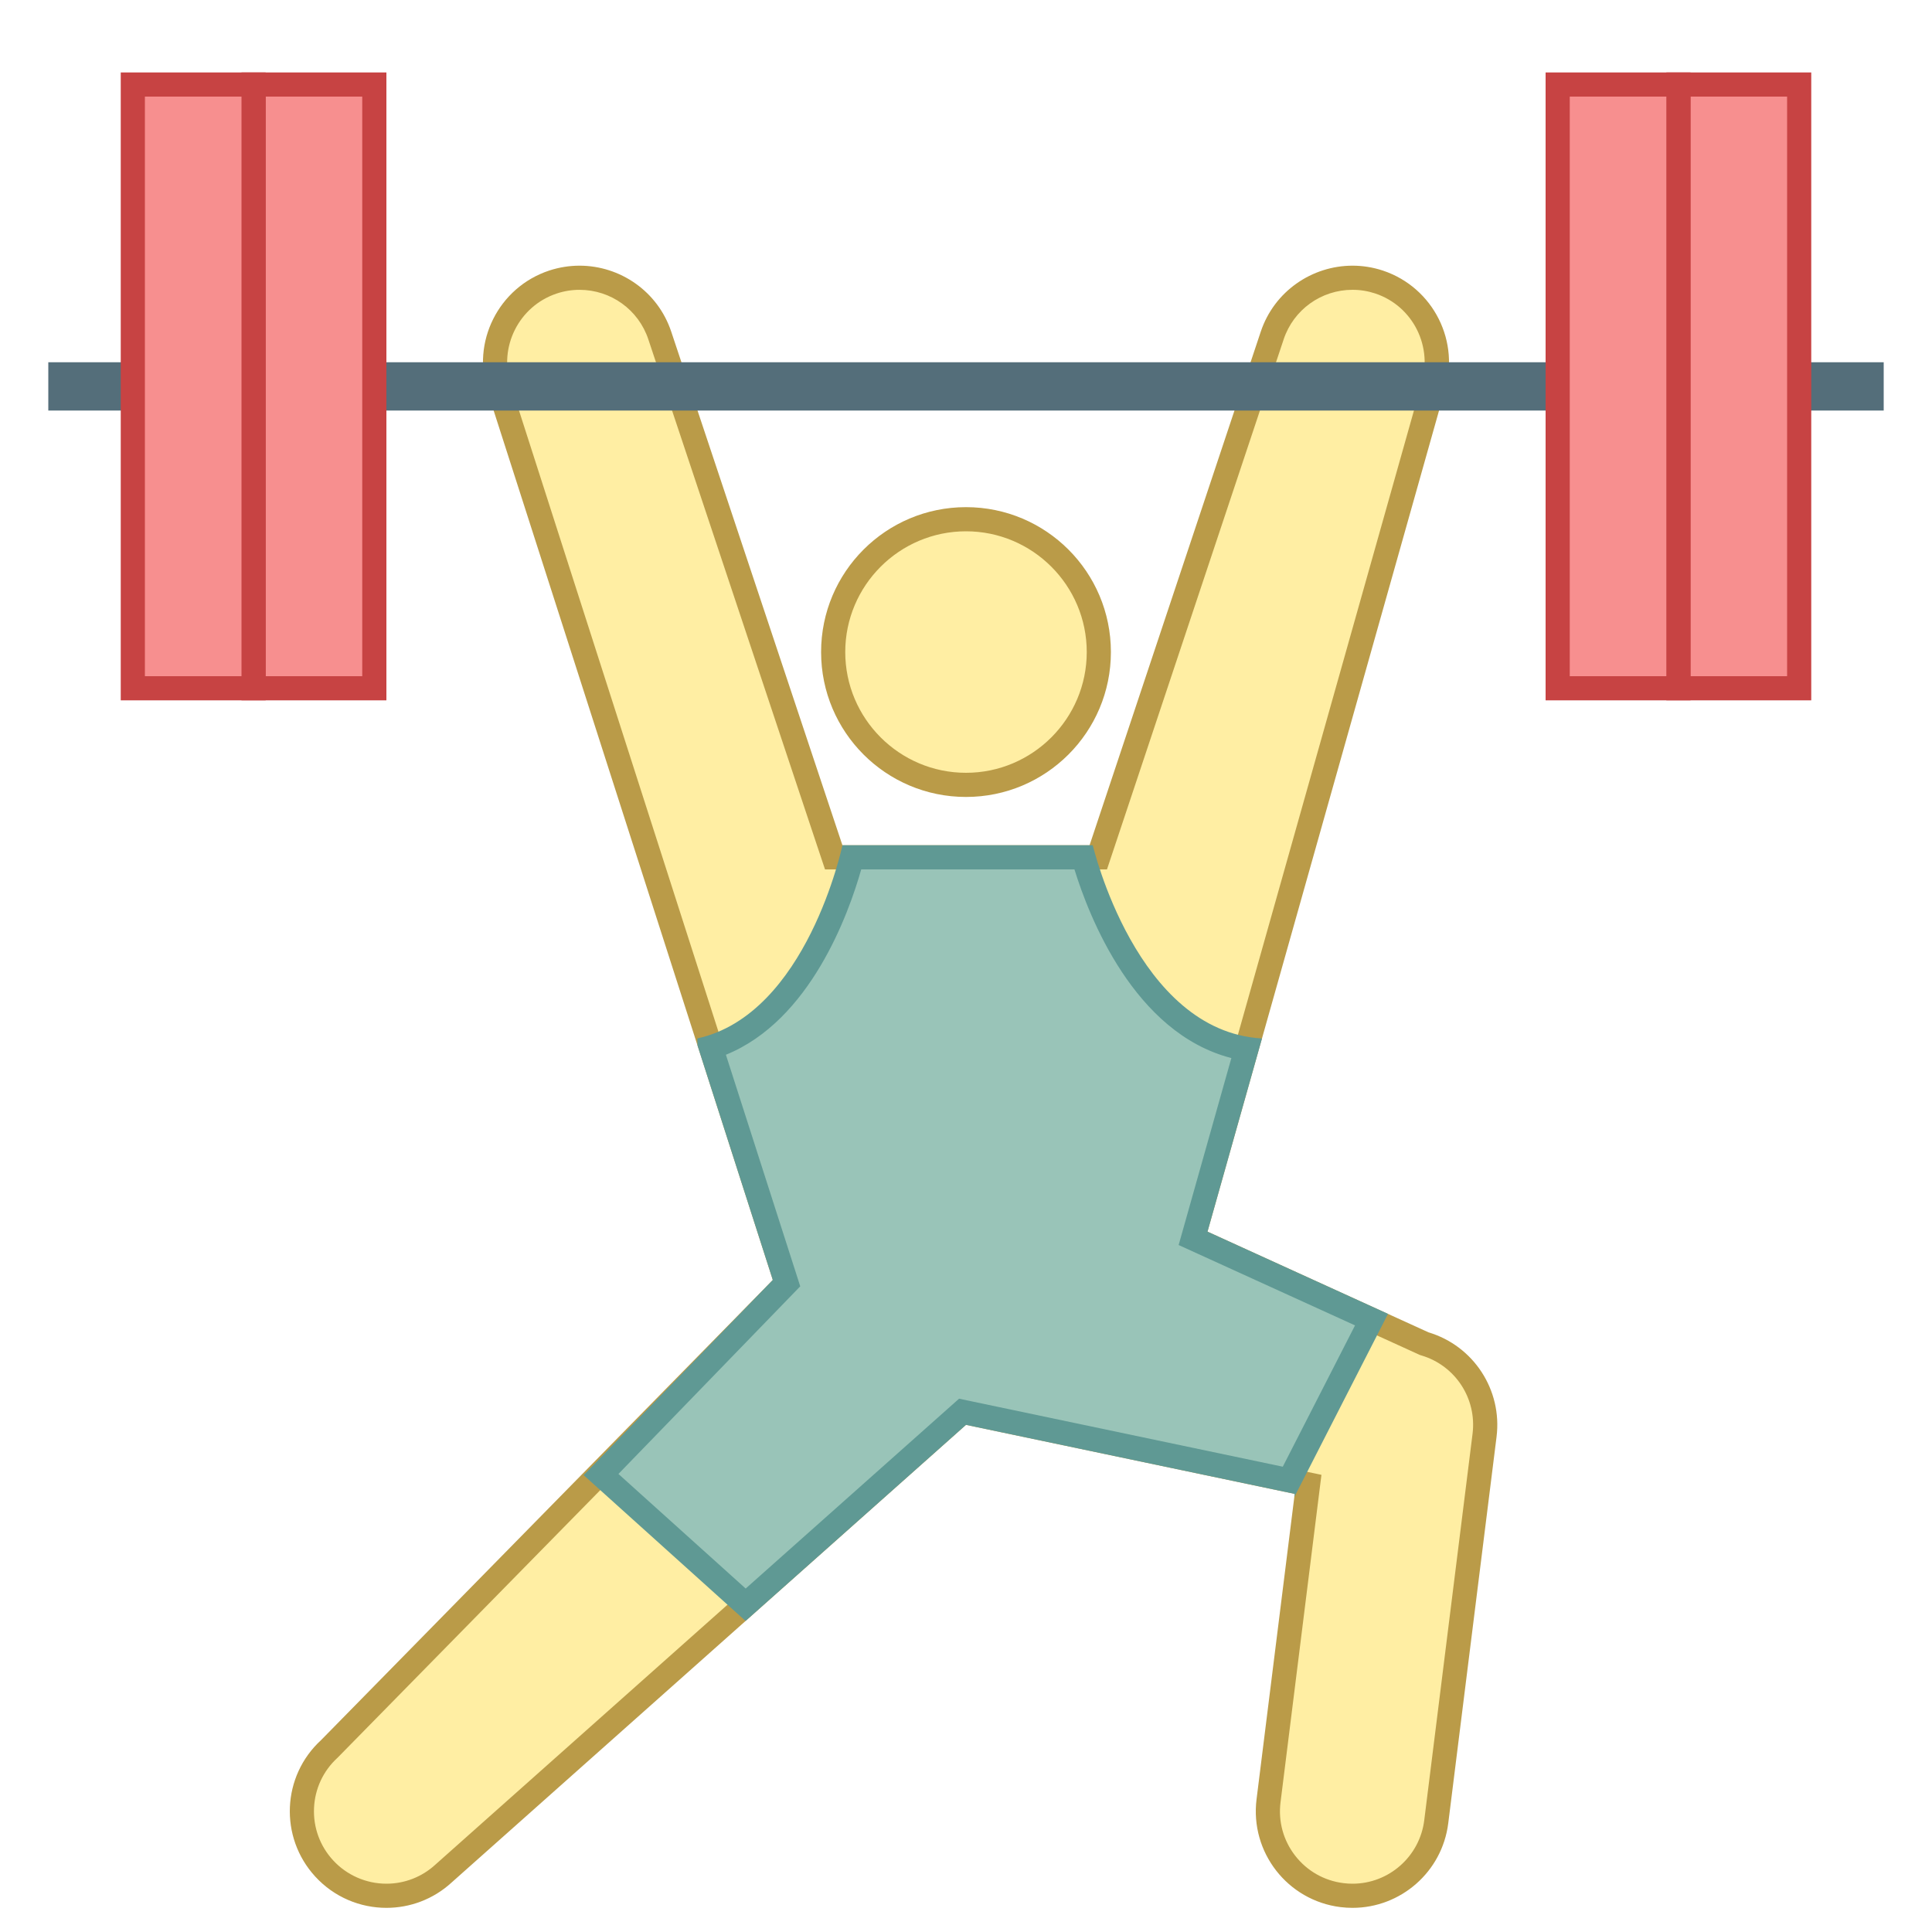
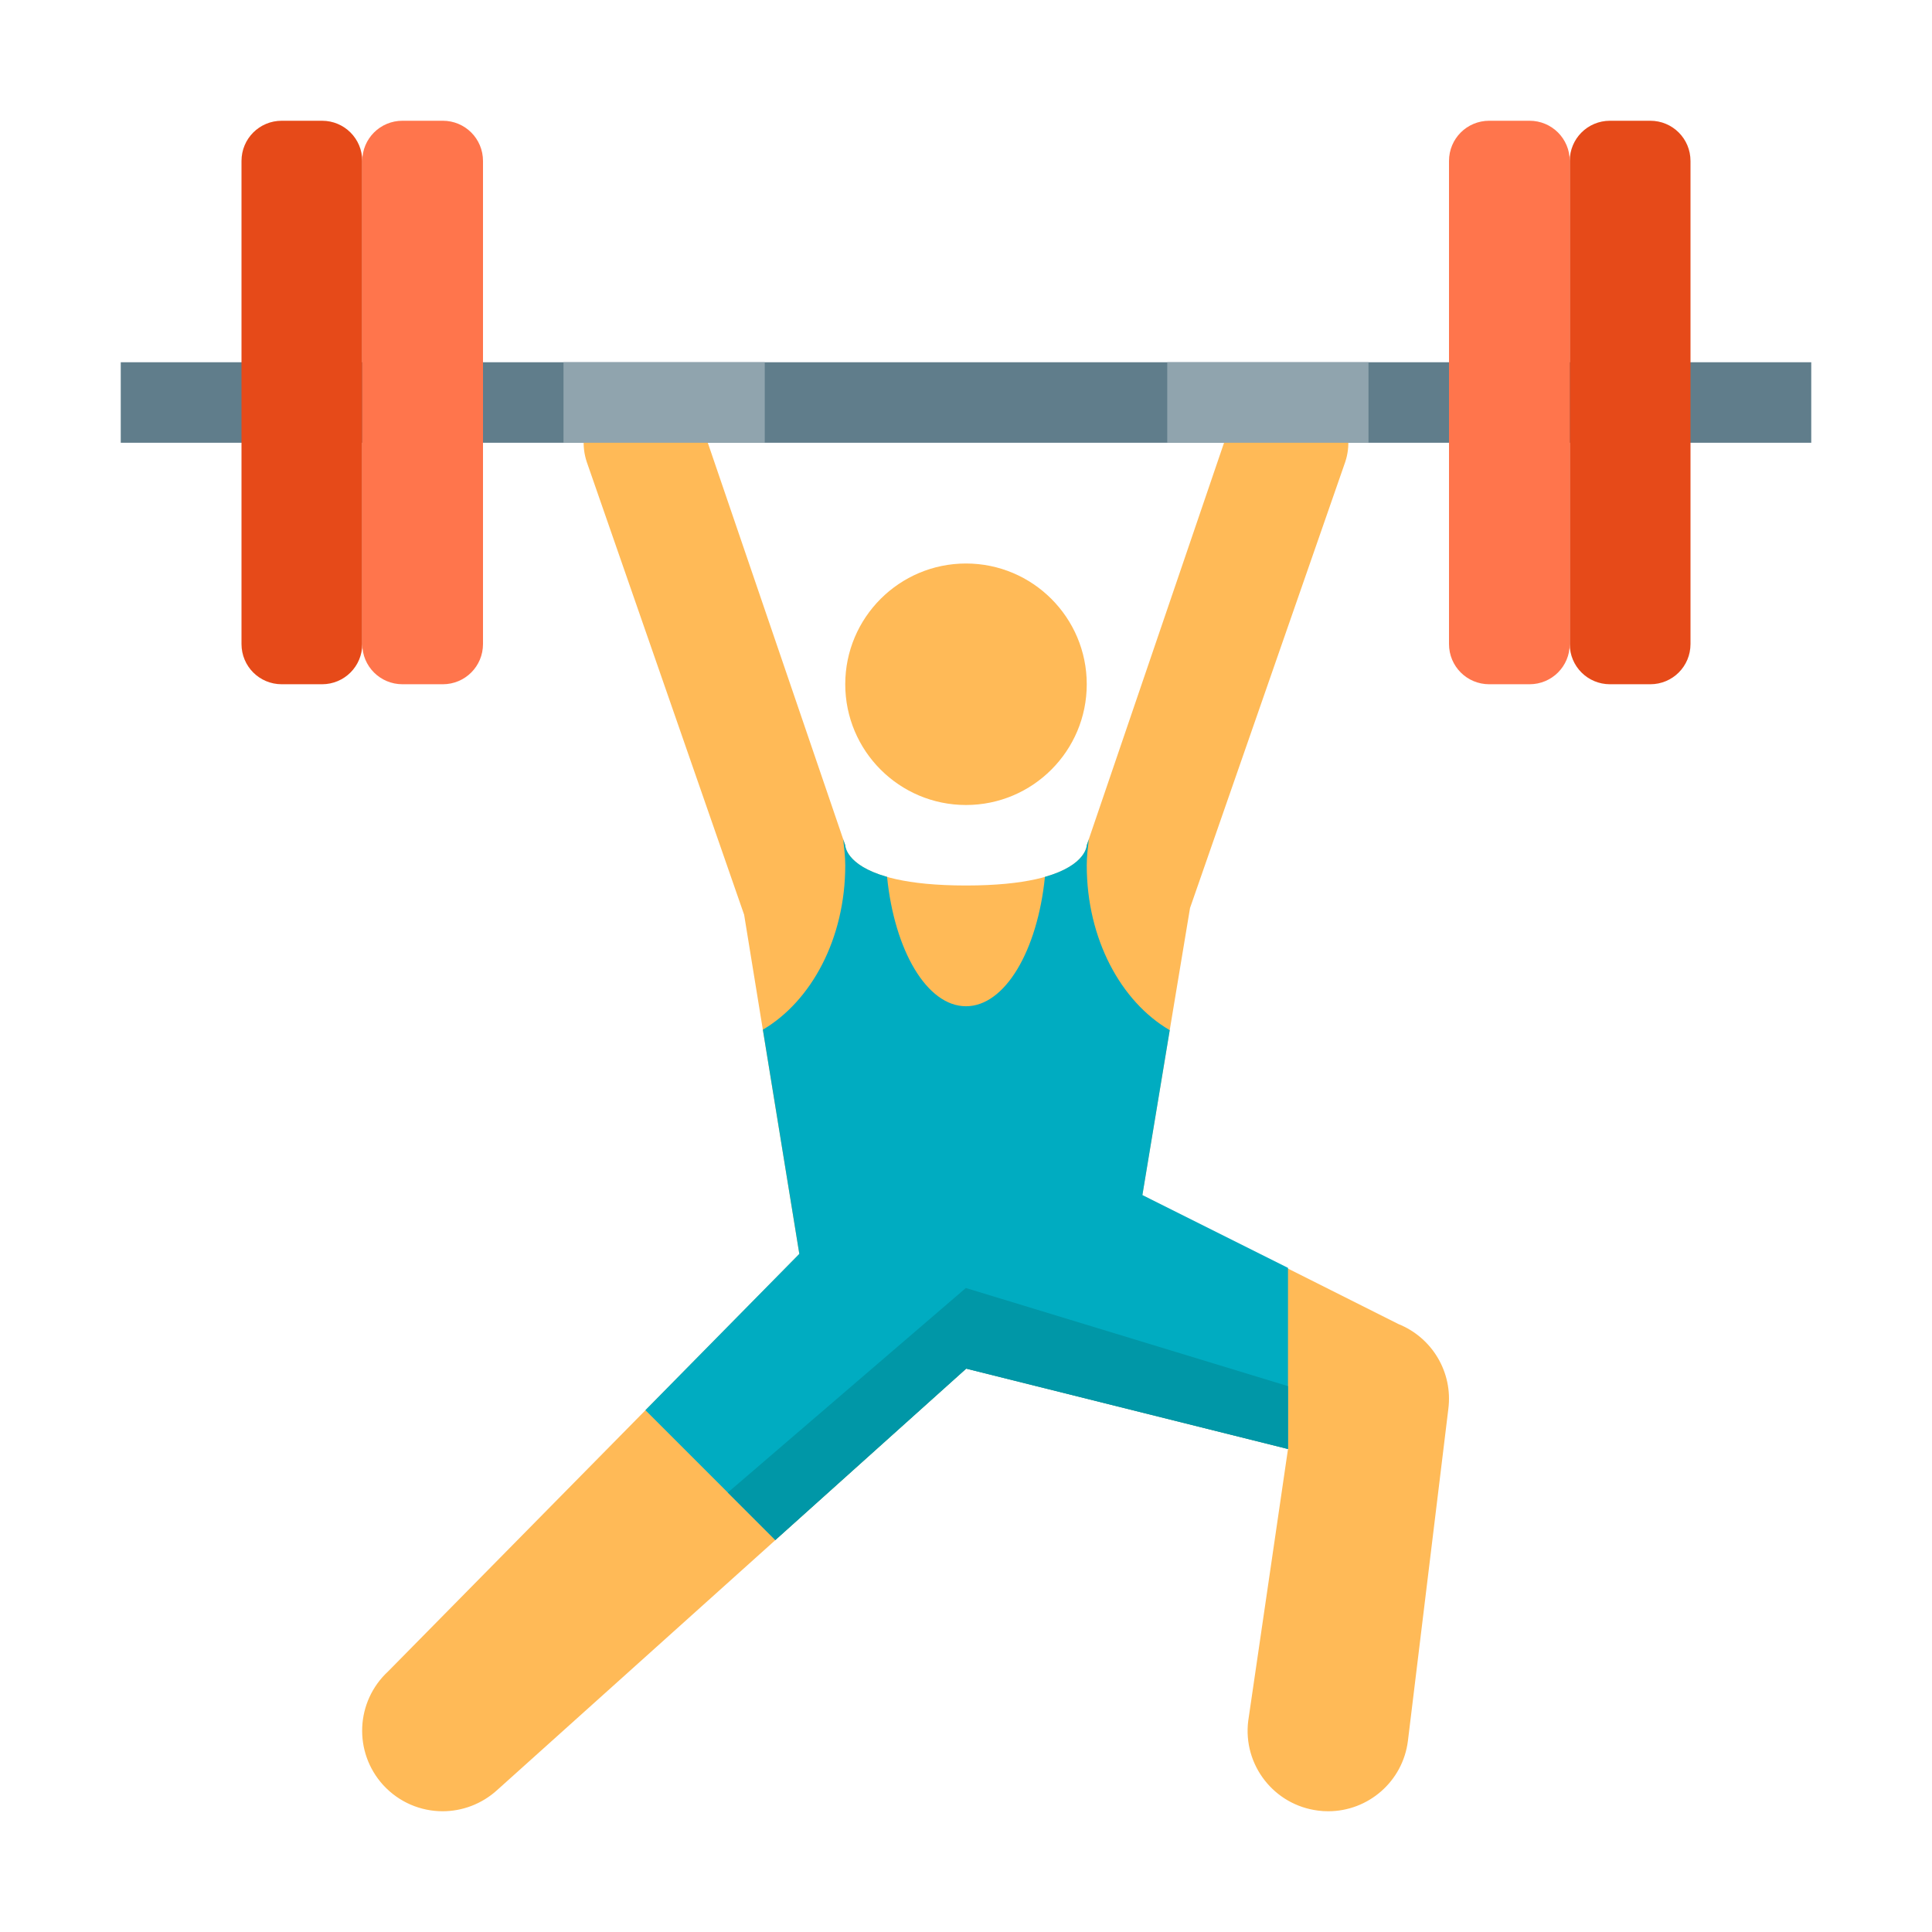
- <svg xmlns="http://www.w3.org/2000/svg" version="1.1" id="Layer_1" x="0px" y="0px" viewBox="0 0 80 80" style="enable-background:new 0 0 80 80;" xml:space="preserve">
-   <g>
-     <path style="fill:#FFEEA3;" d="M56.005,78.5c-0.144,0-0.291-0.008-0.438-0.027c-0.929-0.116-1.756-0.586-2.33-1.324   s-0.826-1.655-0.71-2.583l1.637-13.101l-14.309-3.006L18.371,77.575c-0.652,0.599-1.492,0.925-2.37,0.925   c-0.979,0-1.92-0.414-2.581-1.135c-0.632-0.689-0.958-1.583-0.917-2.518c0.041-0.934,0.442-1.796,1.131-2.427l18.934-19.286   L20.681,16.112c-0.611-1.835,0.382-3.822,2.212-4.433c0.357-0.118,0.729-0.179,1.104-0.179c1.511,0,2.847,0.961,3.323,2.393   L34.522,35.5h10.955l7.202-21.606c0.478-1.431,1.814-2.393,3.327-2.393c0.374,0,0.744,0.06,1.102,0.179   c1.83,0.61,2.823,2.597,2.213,4.427l-9.918,35.171l9.54,4.347c1.706,0.516,2.744,2.108,2.531,3.81l-2,16   C59.254,77.182,57.763,78.5,56.005,78.5z" />
-     <path style="fill:#BA9B48;" d="M23.997,12.001c1.296,0,2.441,0.824,2.849,2.051l7.088,21.265L34.162,36h0.721h10.234h0.721   l0.228-0.684l7.088-21.265c0.409-1.227,1.555-2.051,2.852-2.051c0.32,0,0.638,0.052,0.942,0.153   c1.569,0.524,2.421,2.226,1.884,3.84l-9.795,34.735l-0.233,0.826l0.781,0.356l9.149,4.169l0.062,0.028l0.065,0.02   c1.407,0.422,2.296,1.787,2.114,3.245l-2,16C58.789,76.87,57.512,78,56.005,78c-0.123,0-0.249-0.007-0.377-0.024   c-0.795-0.099-1.504-0.502-1.996-1.134c-0.492-0.632-0.708-1.419-0.608-2.214l1.58-12.645l0.114-0.913l-0.901-0.189l-13.611-2.859   l-0.494-0.104l-0.377,0.335L18.027,77.211C17.473,77.72,16.753,78,16.001,78c-0.84,0-1.646-0.354-2.212-0.973   c-0.542-0.591-0.821-1.357-0.786-2.158c0.035-0.8,0.379-1.539,0.97-2.081l0.019-0.018l0.018-0.019l18.703-19.052l0.423-0.431   l-0.185-0.575L21.154,15.949c-0.523-1.569,0.329-3.271,1.896-3.794C23.358,12.052,23.676,12.001,23.997,12.001L23.997,12.001    M23.997,11.001c-0.418,0-0.843,0.066-1.262,0.204c-2.096,0.699-3.229,2.964-2.53,5.06L32,53L13.297,72.052   c-1.628,1.492-1.738,4.022-0.245,5.651C13.84,78.563,14.919,79,16.001,79c0.966,0,1.935-0.348,2.702-1.052L40,59l13.611,2.859   l-1.58,12.645c-0.274,2.192,1.28,4.191,3.473,4.465C55.672,78.99,55.84,79,56.005,79c1.988,0,3.711-1.48,3.964-3.504l2-16   c0.242-1.938-0.949-3.767-2.819-4.327L50,51l9.795-34.735c0.698-2.096-0.435-4.36-2.53-5.06c-0.417-0.138-0.841-0.204-1.259-0.204   c-1.674,0-3.241,1.056-3.801,2.734L45.117,35H34.883l-7.088-21.265C27.236,12.057,25.671,11.001,23.997,11.001L23.997,11.001z" />
-   </g>
-   <rect x="2" y="15" style="fill:#546E7A;" width="76" height="2" />
-   <g>
-     <path style="fill:#FFEEA3;" d="M40,32.5c-3.033,0-5.5-2.467-5.5-5.5s2.467-5.5,5.5-5.5s5.5,2.467,5.5,5.5S43.033,32.5,40,32.5z" />
-     <path style="fill:#BA9B48;" d="M40,22c2.757,0,5,2.243,5,5s-2.243,5-5,5s-5-2.243-5-5S37.243,22,40,22 M40,21c-3.314,0-6,2.686-6,6   s2.686,6,6,6s6-2.686,6-6S43.314,21,40,21L40,21z" />
-   </g>
-   <g>
-     <path style="fill:#99C4B8;" d="M24.887,61.059l7.681-7.926l-3.135-9.764c3.878-1.204,5.463-6.372,5.845-7.869h9.586   c0.437,1.558,2.316,7.211,6.75,7.933l-2.212,7.844l7.389,3.367l-3.405,6.657l-13.531-2.842l-8.982,7.992L24.887,61.059z" />
-     <path style="fill:#5F9994;" d="M44.491,36c0.591,1.919,2.462,6.775,6.497,7.812l-1.95,6.916l-0.233,0.826l0.781,0.356l6.523,2.972   l-2.992,5.851l-12.91-2.712l-0.494-0.104l-0.377,0.335l-8.459,7.526l-5.269-4.745l7.111-7.338l0.417-0.431l-0.183-0.571   l-2.895-9.018c3.499-1.418,5.085-5.845,5.604-7.676H44.491 M45.25,35h-0.133H34.883c0,0-1.466,7-6.009,8l0.009,0.294L32,53   l-7.833,8.083l6.705,6.038L40,59l13.611,2.859l-0.017,0.133l3.88-7.587L50,51l2.253-7.99L52.25,43C47.055,42.705,45.25,35,45.25,35   L45.25,35z" />
-   </g>
-   <g>
-     <rect x="10.5" y="3.5" style="fill:#F78F8F;" width="5" height="25" />
-     <path style="fill:#C74343;" d="M15,4v24h-4V4H15 M16,3h-6v26h6V3L16,3z" />
-   </g>
-   <g>
-     <rect x="5.5" y="3.5" style="fill:#F78F8F;" width="5" height="25" />
-     <g>
-       <path style="fill:#C74343;" d="M10,4v24H6V4H10 M11,3H5v26h6V3L11,3z" />
-     </g>
-   </g>
-   <g>
-     <rect x="69.5" y="3.5" style="fill:#F78F8F;" width="5" height="25" />
-     <path style="fill:#C74343;" d="M74,4v24h-4V4H74 M75,3h-6v26h6V3L75,3z" />
-   </g>
-   <g>
-     <rect x="64.5" y="3.5" style="fill:#F78F8F;" width="5" height="25" />
-     <g>
-       <path style="fill:#C74343;" d="M69,4v24h-4V4H69 M70,3h-6v26h6V3L70,3z" />
-     </g>
+ <svg xmlns="http://www.w3.org/2000/svg" viewBox="0 0 48 48" version="1.1">
+   <g id="surface1">
+     <path style=" fill:#607D8B;" d="M 3 9 L 45 9 L 45 11 L 3 11 Z " />
+     <path style=" fill:#FFBA57;" d="M 34.742 32.895 L 28.379 29.699 L 29.566 22.559 L 33.422 11.477 C 33.684 10.688 33.262 9.84 32.473 9.578 C 31.691 9.312 30.84 9.738 30.574 10.523 L 27 21 C 27 21 27 22 24 22 C 21 22 21 21 21 21 L 17.422 10.523 C 17.16 9.738 16.312 9.312 15.523 9.578 C 14.738 9.84 14.316 10.688 14.578 11.477 L 18.488 22.727 L 19.859 31.156 L 9.645 41.523 C 8.832 42.273 8.777 43.535 9.523 44.352 C 9.918 44.781 10.457 45 10.996 45 C 11.48 45 11.965 44.824 12.348 44.477 L 24.004 34.004 C 24.008 34.004 24.012 34.004 24.016 34.004 L 32 36 L 31.012 42.754 C 30.875 43.848 31.652 44.848 32.75 44.984 C 32.832 44.996 32.918 45 33 45 C 33.992 45 34.855 44.262 34.98 43.246 L 35.984 35 C 36.098 34.098 35.586 33.234 34.742 32.895 Z " />
+     <path style=" fill:#FFBA57;" d="M 27 17 C 27 18.656 25.656 20 24 20 C 22.344 20 21 18.656 21 17 C 21 15.344 22.344 14 24 14 C 25.656 14 27 15.344 27 17 Z " />
+     <path style=" fill:#E64A19;" d="M 42 16 C 42 16.555 41.555 17 41 17 L 40 17 C 39.445 17 39 16.555 39 16 L 39 4 C 39 3.445 39.445 3 40 3 L 41 3 C 41.555 3 42 3.445 42 4 Z " />
+     <path style=" fill:#E64A19;" d="M 6 16 C 6 16.555 6.445 17 7 17 L 8 17 C 8.555 17 9 16.555 9 16 L 9 4 C 9 3.445 8.555 3 8 3 L 7 3 C 6.445 3 6 3.445 6 4 Z " />
+     <path style=" fill:#FF754C;" d="M 39 16 C 39 16.555 38.555 17 38 17 L 37 17 C 36.445 17 36 16.555 36 16 L 36 4 C 36 3.445 36.445 3 37 3 L 38 3 C 38.555 3 39 3.445 39 4 Z " />
+     <path style=" fill:#FF754C;" d="M 9 16 C 9 16.555 9.445 17 10 17 L 11 17 C 11.555 17 12 16.555 12 16 L 12 4 C 12 3.445 11.555 3 11 3 L 10 3 C 9.445 3 9 3.445 9 4 Z " />
+     <path style=" fill:#90A4AE;" d="M 29 9 L 34 9 L 34 11 L 29 11 Z " />
+     <path style=" fill:#90A4AE;" d="M 14 9 L 19 9 L 19 11 L 14 11 Z " />
+     <path style=" fill:#00ACC1;" d="M 32 36 L 32 31.5 L 28.383 29.691 L 29.062 25.594 C 27.848 24.887 27 23.324 27 21.5 C 27 21.277 27.027 21.066 27.051 20.852 L 27 21 C 27 21 26.996 21.492 25.961 21.785 C 25.777 23.617 24.969 25 24 25 C 23.031 25 22.223 23.617 22.039 21.785 C 21.004 21.492 21 21 21 21 L 20.949 20.852 C 20.973 21.066 21 21.277 21 21.5 C 21 23.316 20.16 24.871 18.953 25.582 L 19.859 31.152 L 16.035 35.035 L 19.262 38.262 L 24.004 34.004 C 24.008 34.004 24.012 34.004 24.016 34.004 Z " />
+     <path style=" fill:#0097A7;" d="M 23.996 32 L 18.082 37.082 L 19.262 38.262 L 24.004 34.004 L 32 36 L 32 34.438 Z " />
  </g>
</svg>
